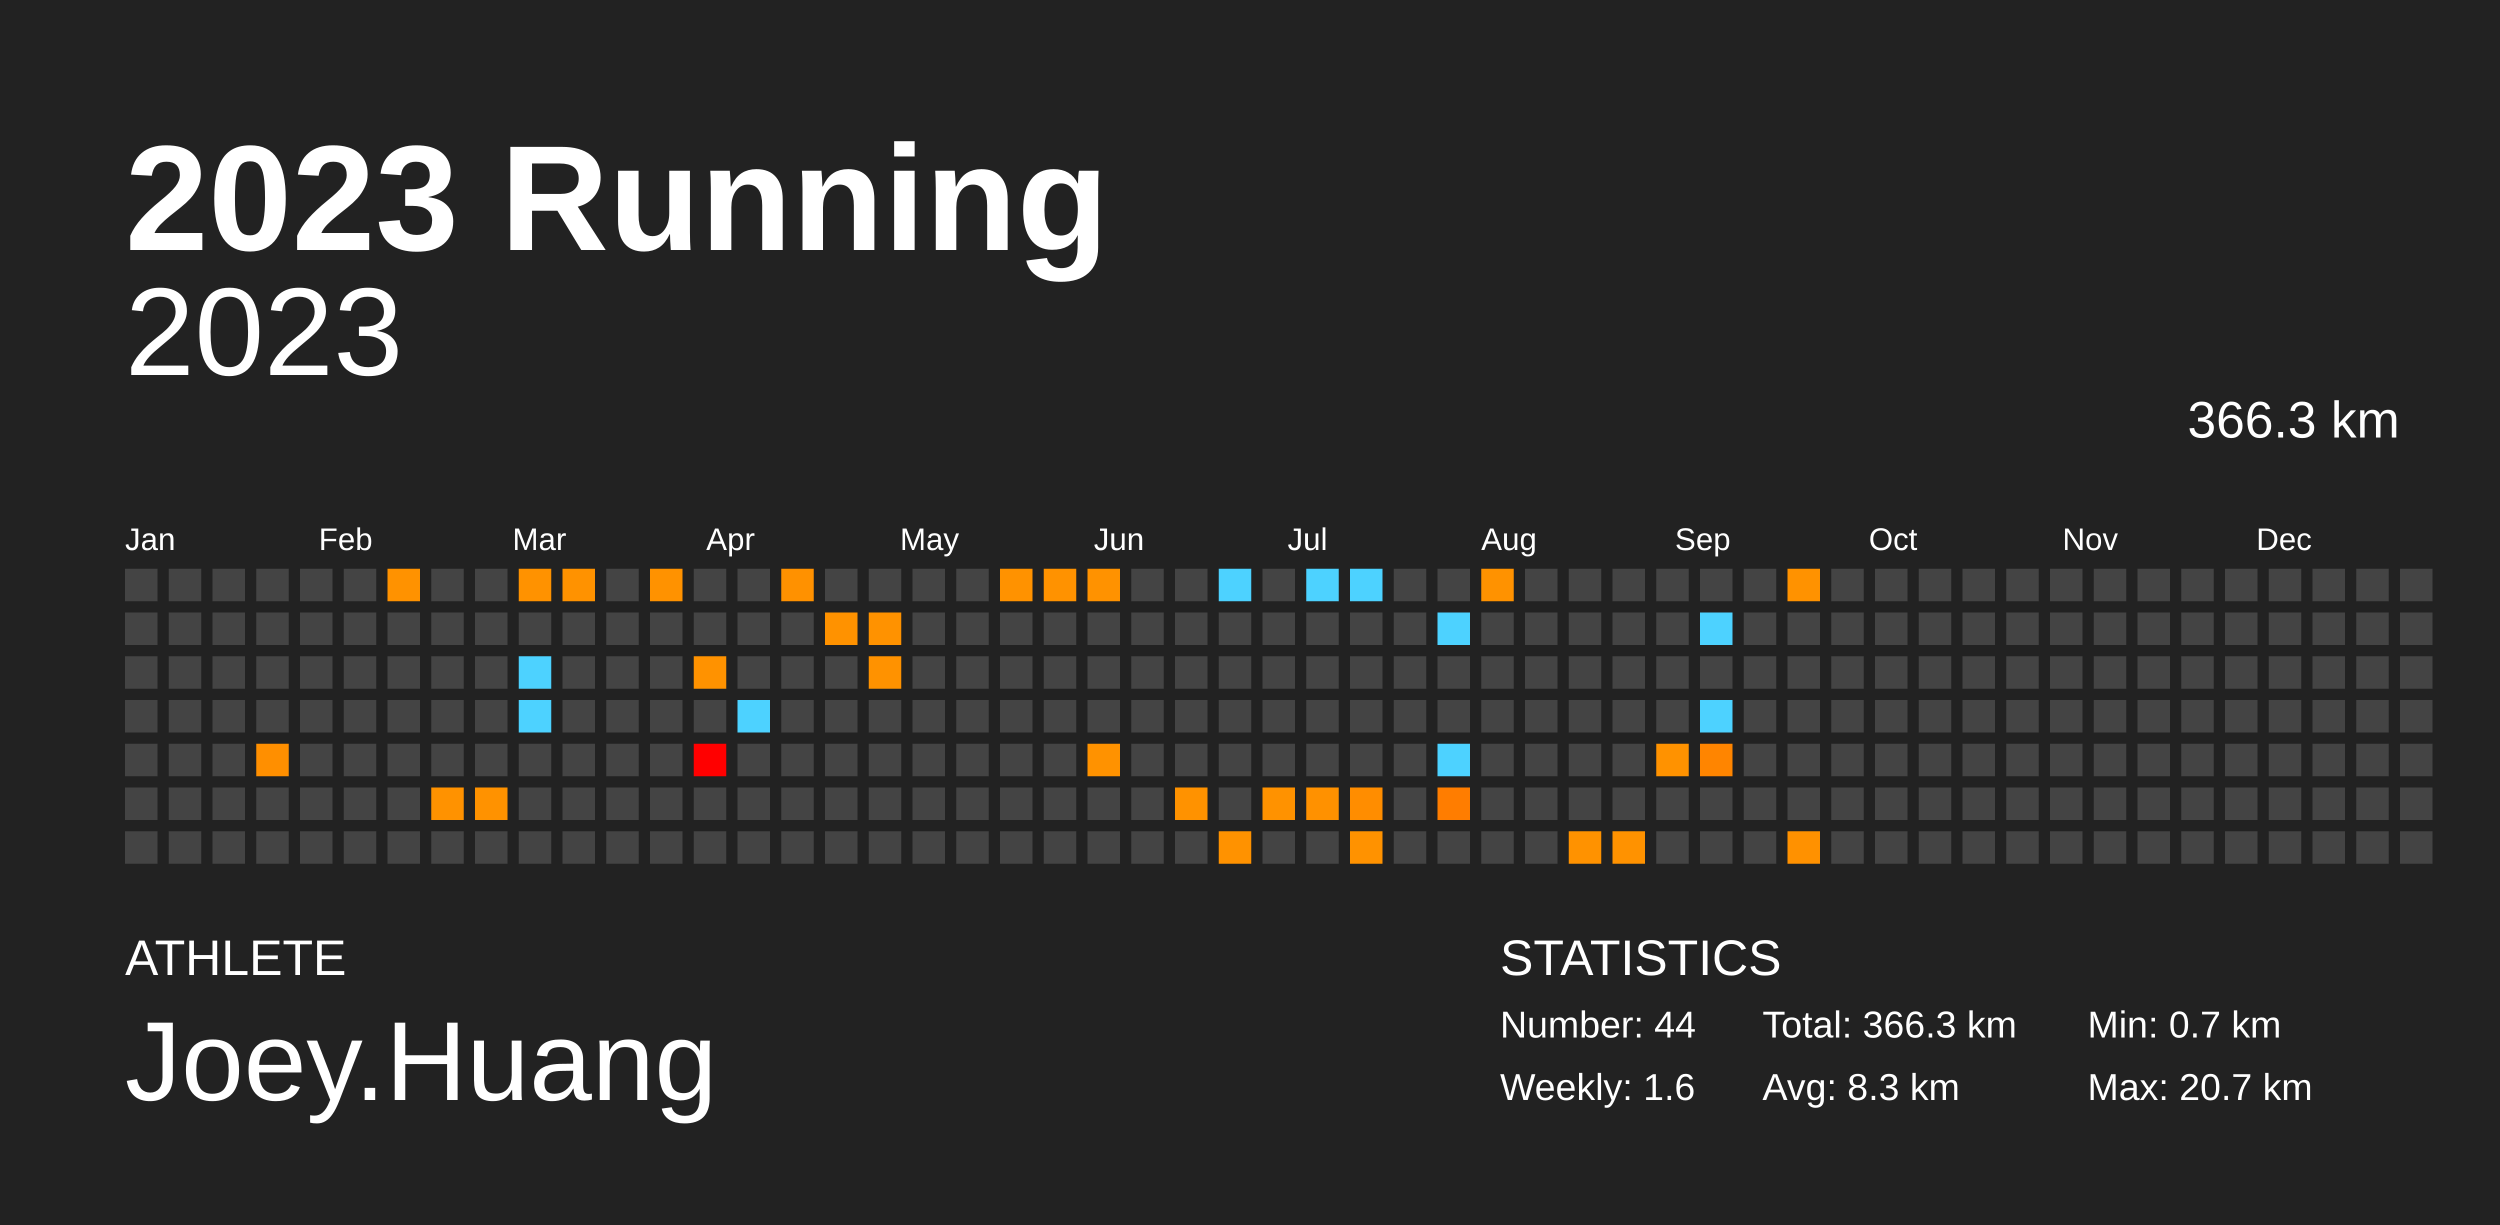
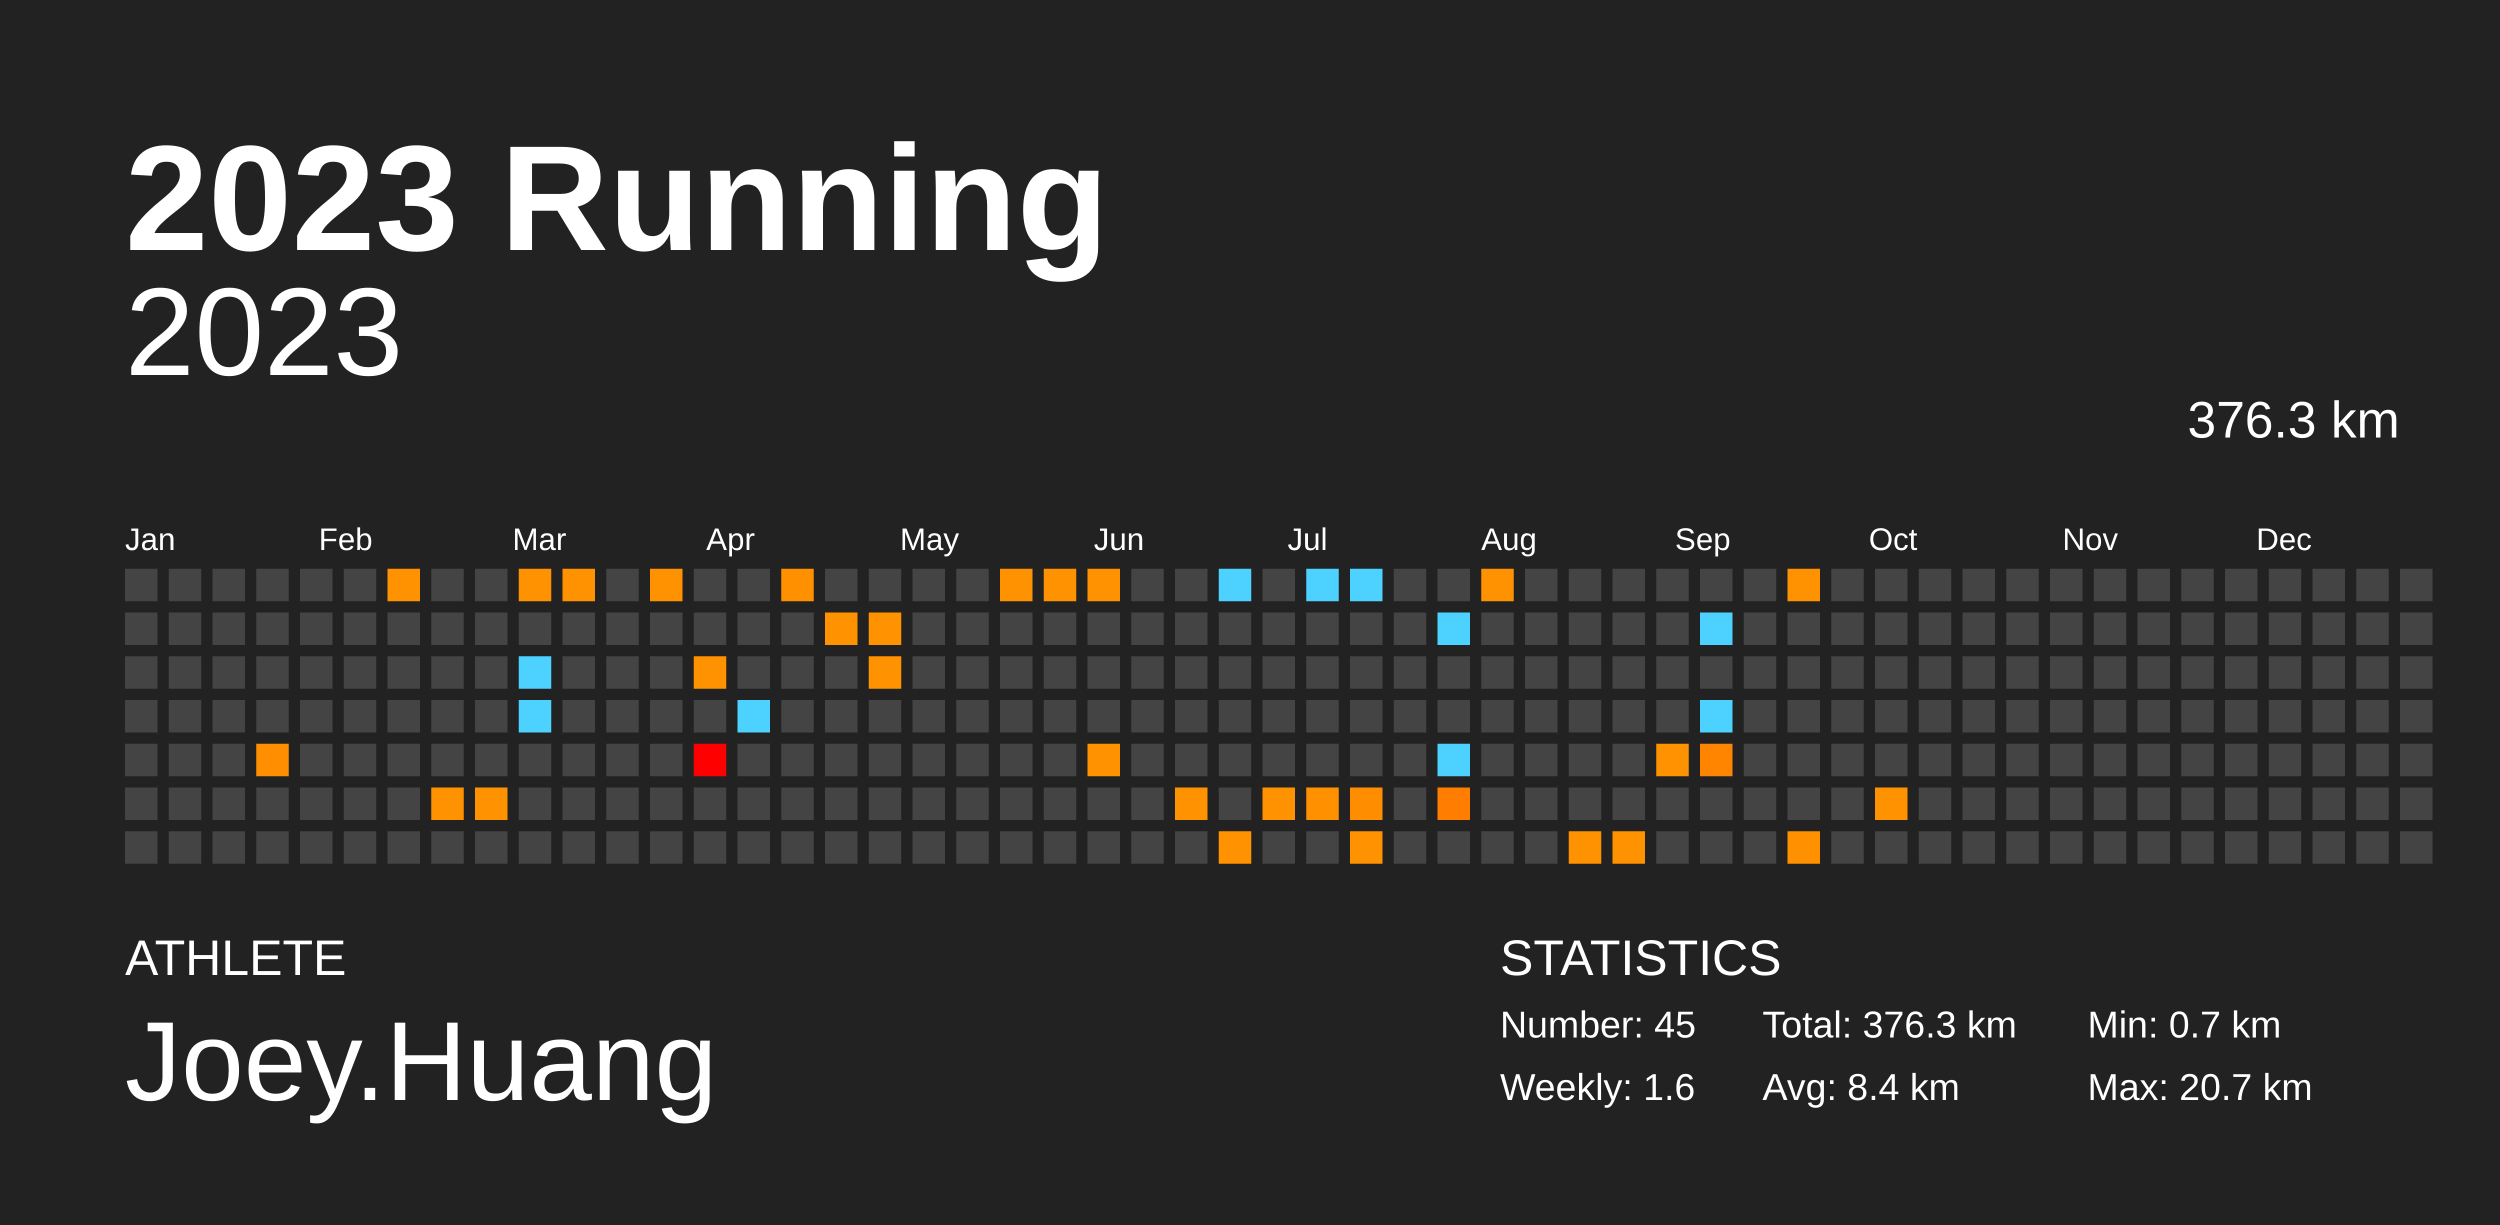
<svg xmlns="http://www.w3.org/2000/svg" baseProfile="full" height="98mm" version="1.1" viewBox="0,0,200,98" width="200mm">
  <defs />
  <rect fill="#222222" height="98" width="200" x="0" y="0" />
  <text fill="#FFFFFF" style="font-size:12px; font-family:Arial; font-weight:bold;" x="10" y="20">2023 Running</text>
  <text fill="#FFFFFF" style="font-size:4px; font-family:Arial" x="10" y="78">ATHLETE</text>
  <text fill="#FFFFFF" style="font-size:9px; font-family:Arial" x="10" y="88">Joey.Huang</text>
  <text fill="#FFFFFF" style="font-size:4px; font-family:Arial" x="120" y="78">STATISTICS</text>
-   <text fill="#FFFFFF" style="font-size:3px; font-family:Arial" x="120" y="83">Number: 44</text>
+   <text fill="#FFFFFF" style="font-size:3px; font-family:Arial" x="120" y="83">Number: 45</text>
  <text fill="#FFFFFF" style="font-size:3px; font-family:Arial" x="120" y="88">Weekly: 1.6</text>
-   <text fill="#FFFFFF" style="font-size:3px; font-family:Arial" x="141" y="83">Total: 366.3 km</text>
-   <text fill="#FFFFFF" style="font-size:3px; font-family:Arial" x="141" y="88">Avg: 8.3 km</text>
+   <text fill="#FFFFFF" style="font-size:3px; font-family:Arial" x="141" y="83">Total: 376.3 km</text>
+   <text fill="#FFFFFF" style="font-size:3px; font-family:Arial" x="141" y="88">Avg: 8.4 km</text>
  <text fill="#FFFFFF" style="font-size:3px; font-family:Arial" x="167" y="83">Min: 0.7 km</text>
  <text fill="#FFFFFF" style="font-size:3px; font-family:Arial" x="167" y="88">Max: 20.7 km</text>
  <text alignment-baseline="hanging" fill="#FFFFFF" style="font-size:10.0px; font-family:Arial;" x="10" y="30">2023</text>
-   <text alignment-baseline="hanging" fill="#FFFFFF" style="font-size:4.125px; font-family:Arial;" x="175" y="35">366.3 km</text>
+   <text alignment-baseline="hanging" fill="#FFFFFF" style="font-size:4.125px; font-family:Arial;" x="175" y="35">376.3 km</text>
  <text fill="#FFFFFF" style="font-size:2.5px; font-family:Arial" x="10.0" y="44">Jan</text>
  <text fill="#FFFFFF" style="font-size:2.5px; font-family:Arial" x="25.5" y="44">Feb</text>
  <text fill="#FFFFFF" style="font-size:2.5px; font-family:Arial" x="41.0" y="44">Mar</text>
  <text fill="#FFFFFF" style="font-size:2.5px; font-family:Arial" x="56.5" y="44">Apr</text>
  <text fill="#FFFFFF" style="font-size:2.5px; font-family:Arial" x="72.0" y="44">May</text>
  <text fill="#FFFFFF" style="font-size:2.5px; font-family:Arial" x="87.5" y="44">Jun</text>
  <text fill="#FFFFFF" style="font-size:2.5px; font-family:Arial" x="103.0" y="44">Jul</text>
  <text fill="#FFFFFF" style="font-size:2.5px; font-family:Arial" x="118.5" y="44">Aug</text>
  <text fill="#FFFFFF" style="font-size:2.5px; font-family:Arial" x="134.0" y="44">Sep</text>
  <text fill="#FFFFFF" style="font-size:2.5px; font-family:Arial" x="149.5" y="44">Oct</text>
  <text fill="#FFFFFF" style="font-size:2.5px; font-family:Arial" x="165.0" y="44">Nov</text>
  <text fill="#FFFFFF" style="font-size:2.5px; font-family:Arial" x="180.5" y="44">Dec</text>
  <rect fill="#444444" height="2.6" width="2.6" x="10.0" y="45.5" />
  <rect fill="#444444" height="2.6" width="2.6" x="10.0" y="49.0" />
  <rect fill="#444444" height="2.6" width="2.6" x="10.0" y="52.5" />
  <rect fill="#444444" height="2.6" width="2.6" x="10.0" y="56.0" />
  <rect fill="#444444" height="2.6" width="2.6" x="10.0" y="59.5" />
  <rect fill="#444444" height="2.6" width="2.6" x="10.0" y="63.0" />
  <rect fill="#444444" height="2.6" width="2.6" x="10.0" y="66.5" />
  <rect fill="#444444" height="2.6" width="2.6" x="13.5" y="45.5" />
  <rect fill="#444444" height="2.6" width="2.6" x="13.5" y="49.0" />
  <rect fill="#444444" height="2.6" width="2.6" x="13.5" y="52.5" />
  <rect fill="#444444" height="2.6" width="2.6" x="13.5" y="56.0" />
  <rect fill="#444444" height="2.6" width="2.6" x="13.5" y="59.5" />
  <rect fill="#444444" height="2.6" width="2.6" x="13.5" y="63.0" />
  <rect fill="#444444" height="2.6" width="2.6" x="13.5" y="66.5" />
  <rect fill="#444444" height="2.6" width="2.6" x="17.0" y="45.5" />
  <rect fill="#444444" height="2.6" width="2.6" x="17.0" y="49.0" />
  <rect fill="#444444" height="2.6" width="2.6" x="17.0" y="52.5" />
  <rect fill="#444444" height="2.6" width="2.6" x="17.0" y="56.0" />
  <rect fill="#444444" height="2.6" width="2.6" x="17.0" y="59.5" />
  <rect fill="#444444" height="2.6" width="2.6" x="17.0" y="63.0" />
  <rect fill="#444444" height="2.6" width="2.6" x="17.0" y="66.5" />
  <rect fill="#444444" height="2.6" width="2.6" x="20.5" y="45.5" />
  <rect fill="#444444" height="2.6" width="2.6" x="20.5" y="49.0" />
  <rect fill="#444444" height="2.6" width="2.6" x="20.5" y="52.5" />
  <rect fill="#444444" height="2.6" width="2.6" x="20.5" y="56.0" />
  <rect fill="#ff8f00" height="2.6" width="2.6" x="20.5" y="59.5" />
  <rect fill="#444444" height="2.6" width="2.6" x="20.5" y="63.0" />
  <rect fill="#444444" height="2.6" width="2.6" x="20.5" y="66.5" />
  <rect fill="#444444" height="2.6" width="2.6" x="24.0" y="45.5" />
  <rect fill="#444444" height="2.6" width="2.6" x="24.0" y="49.0" />
  <rect fill="#444444" height="2.6" width="2.6" x="24.0" y="52.5" />
  <rect fill="#444444" height="2.6" width="2.6" x="24.0" y="56.0" />
  <rect fill="#444444" height="2.6" width="2.6" x="24.0" y="59.5" />
  <rect fill="#444444" height="2.6" width="2.6" x="24.0" y="63.0" />
  <rect fill="#444444" height="2.6" width="2.6" x="24.0" y="66.5" />
  <rect fill="#444444" height="2.6" width="2.6" x="27.5" y="45.5" />
  <rect fill="#444444" height="2.6" width="2.6" x="27.5" y="49.0" />
  <rect fill="#444444" height="2.6" width="2.6" x="27.5" y="52.5" />
  <rect fill="#444444" height="2.6" width="2.6" x="27.5" y="56.0" />
  <rect fill="#444444" height="2.6" width="2.6" x="27.5" y="59.5" />
  <rect fill="#444444" height="2.6" width="2.6" x="27.5" y="63.0" />
  <rect fill="#444444" height="2.6" width="2.6" x="27.5" y="66.5" />
  <rect fill="#ff9200" height="2.6" width="2.6" x="31.0" y="45.5" />
  <rect fill="#444444" height="2.6" width="2.6" x="31.0" y="49.0" />
  <rect fill="#444444" height="2.6" width="2.6" x="31.0" y="52.5" />
  <rect fill="#444444" height="2.6" width="2.6" x="31.0" y="56.0" />
  <rect fill="#444444" height="2.6" width="2.6" x="31.0" y="59.5" />
  <rect fill="#444444" height="2.6" width="2.6" x="31.0" y="63.0" />
  <rect fill="#444444" height="2.6" width="2.6" x="31.0" y="66.5" />
  <rect fill="#444444" height="2.6" width="2.6" x="34.5" y="45.5" />
  <rect fill="#444444" height="2.6" width="2.6" x="34.5" y="49.0" />
  <rect fill="#444444" height="2.6" width="2.6" x="34.5" y="52.5" />
  <rect fill="#444444" height="2.6" width="2.6" x="34.5" y="56.0" />
  <rect fill="#444444" height="2.6" width="2.6" x="34.5" y="59.5" />
  <rect fill="#ff9200" height="2.6" width="2.6" x="34.5" y="63.0" />
  <rect fill="#444444" height="2.6" width="2.6" x="34.5" y="66.5" />
  <rect fill="#444444" height="2.6" width="2.6" x="38.0" y="45.5" />
  <rect fill="#444444" height="2.6" width="2.6" x="38.0" y="49.0" />
  <rect fill="#444444" height="2.6" width="2.6" x="38.0" y="52.5" />
  <rect fill="#444444" height="2.6" width="2.6" x="38.0" y="56.0" />
  <rect fill="#444444" height="2.6" width="2.6" x="38.0" y="59.5" />
  <rect fill="#ff9200" height="2.6" width="2.6" x="38.0" y="63.0" />
  <rect fill="#444444" height="2.6" width="2.6" x="38.0" y="66.5" />
  <rect fill="#ff9200" height="2.6" width="2.6" x="41.5" y="45.5" />
  <rect fill="#444444" height="2.6" width="2.6" x="41.5" y="49.0" />
  <rect fill="#4dd2ff" height="2.6" width="2.6" x="41.5" y="52.5" />
  <rect fill="#4dd2ff" height="2.6" width="2.6" x="41.5" y="56.0" />
  <rect fill="#444444" height="2.6" width="2.6" x="41.5" y="59.5" />
  <rect fill="#444444" height="2.6" width="2.6" x="41.5" y="63.0" />
  <rect fill="#444444" height="2.6" width="2.6" x="41.5" y="66.5" />
  <rect fill="#ff9200" height="2.6" width="2.6" x="45.0" y="45.5" />
  <rect fill="#444444" height="2.6" width="2.6" x="45.0" y="49.0" />
  <rect fill="#444444" height="2.6" width="2.6" x="45.0" y="52.5" />
  <rect fill="#444444" height="2.6" width="2.6" x="45.0" y="56.0" />
  <rect fill="#444444" height="2.6" width="2.6" x="45.0" y="59.5" />
  <rect fill="#444444" height="2.6" width="2.6" x="45.0" y="63.0" />
  <rect fill="#444444" height="2.6" width="2.6" x="45.0" y="66.5" />
  <rect fill="#444444" height="2.6" width="2.6" x="48.5" y="45.5" />
  <rect fill="#444444" height="2.6" width="2.6" x="48.5" y="49.0" />
  <rect fill="#444444" height="2.6" width="2.6" x="48.5" y="52.5" />
  <rect fill="#444444" height="2.6" width="2.6" x="48.5" y="56.0" />
  <rect fill="#444444" height="2.6" width="2.6" x="48.5" y="59.5" />
  <rect fill="#444444" height="2.6" width="2.6" x="48.5" y="63.0" />
  <rect fill="#444444" height="2.6" width="2.6" x="48.5" y="66.5" />
  <rect fill="#ff9200" height="2.6" width="2.6" x="52.0" y="45.5" />
  <rect fill="#444444" height="2.6" width="2.6" x="52.0" y="49.0" />
  <rect fill="#444444" height="2.6" width="2.6" x="52.0" y="52.5" />
  <rect fill="#444444" height="2.6" width="2.6" x="52.0" y="56.0" />
  <rect fill="#444444" height="2.6" width="2.6" x="52.0" y="59.5" />
  <rect fill="#444444" height="2.6" width="2.6" x="52.0" y="63.0" />
  <rect fill="#444444" height="2.6" width="2.6" x="52.0" y="66.5" />
  <rect fill="#444444" height="2.6" width="2.6" x="55.5" y="45.5" />
  <rect fill="#444444" height="2.6" width="2.6" x="55.5" y="49.0" />
  <rect fill="#ff9200" height="2.6" width="2.6" x="55.5" y="52.5" />
  <rect fill="#444444" height="2.6" width="2.6" x="55.5" y="56.0" />
  <rect fill="red" height="2.6" width="2.6" x="55.5" y="59.5" />
  <rect fill="#444444" height="2.6" width="2.6" x="55.5" y="63.0" />
  <rect fill="#444444" height="2.6" width="2.6" x="55.5" y="66.5" />
  <rect fill="#444444" height="2.6" width="2.6" x="59.0" y="45.5" />
  <rect fill="#444444" height="2.6" width="2.6" x="59.0" y="49.0" />
  <rect fill="#444444" height="2.6" width="2.6" x="59.0" y="52.5" />
  <rect fill="#4dd2ff" height="2.6" width="2.6" x="59.0" y="56.0" />
  <rect fill="#444444" height="2.6" width="2.6" x="59.0" y="59.5" />
  <rect fill="#444444" height="2.6" width="2.6" x="59.0" y="63.0" />
  <rect fill="#444444" height="2.6" width="2.6" x="59.0" y="66.5" />
  <rect fill="#ff9100" height="2.6" width="2.6" x="62.5" y="45.5" />
  <rect fill="#444444" height="2.6" width="2.6" x="62.5" y="49.0" />
  <rect fill="#444444" height="2.6" width="2.6" x="62.5" y="52.5" />
  <rect fill="#444444" height="2.6" width="2.6" x="62.5" y="56.0" />
  <rect fill="#444444" height="2.6" width="2.6" x="62.5" y="59.5" />
  <rect fill="#444444" height="2.6" width="2.6" x="62.5" y="63.0" />
  <rect fill="#444444" height="2.6" width="2.6" x="62.5" y="66.5" />
  <rect fill="#444444" height="2.6" width="2.6" x="66.0" y="45.5" />
  <rect fill="#ff9200" height="2.6" width="2.6" x="66.0" y="49.0" />
  <rect fill="#444444" height="2.6" width="2.6" x="66.0" y="52.5" />
  <rect fill="#444444" height="2.6" width="2.6" x="66.0" y="56.0" />
  <rect fill="#444444" height="2.6" width="2.6" x="66.0" y="59.5" />
  <rect fill="#444444" height="2.6" width="2.6" x="66.0" y="63.0" />
  <rect fill="#444444" height="2.6" width="2.6" x="66.0" y="66.5" />
  <rect fill="#444444" height="2.6" width="2.6" x="69.5" y="45.5" />
  <rect fill="#ff9200" height="2.6" width="2.6" x="69.5" y="49.0" />
  <rect fill="#ff9200" height="2.6" width="2.6" x="69.5" y="52.5" />
  <rect fill="#444444" height="2.6" width="2.6" x="69.5" y="56.0" />
  <rect fill="#444444" height="2.6" width="2.6" x="69.5" y="59.5" />
  <rect fill="#444444" height="2.6" width="2.6" x="69.5" y="63.0" />
  <rect fill="#444444" height="2.6" width="2.6" x="69.5" y="66.5" />
  <rect fill="#444444" height="2.6" width="2.6" x="73.0" y="45.5" />
  <rect fill="#444444" height="2.6" width="2.6" x="73.0" y="49.0" />
  <rect fill="#444444" height="2.6" width="2.6" x="73.0" y="52.5" />
  <rect fill="#444444" height="2.6" width="2.6" x="73.0" y="56.0" />
  <rect fill="#444444" height="2.6" width="2.6" x="73.0" y="59.5" />
  <rect fill="#444444" height="2.6" width="2.6" x="73.0" y="63.0" />
  <rect fill="#444444" height="2.6" width="2.6" x="73.0" y="66.5" />
  <rect fill="#444444" height="2.6" width="2.6" x="76.5" y="45.5" />
  <rect fill="#444444" height="2.6" width="2.6" x="76.5" y="49.0" />
  <rect fill="#444444" height="2.6" width="2.6" x="76.5" y="52.5" />
  <rect fill="#444444" height="2.6" width="2.6" x="76.5" y="56.0" />
  <rect fill="#444444" height="2.6" width="2.6" x="76.5" y="59.5" />
  <rect fill="#444444" height="2.6" width="2.6" x="76.5" y="63.0" />
  <rect fill="#444444" height="2.6" width="2.6" x="76.5" y="66.5" />
  <rect fill="#ff9200" height="2.6" width="2.6" x="80.0" y="45.5" />
  <rect fill="#444444" height="2.6" width="2.6" x="80.0" y="49.0" />
  <rect fill="#444444" height="2.6" width="2.6" x="80.0" y="52.5" />
  <rect fill="#444444" height="2.6" width="2.6" x="80.0" y="56.0" />
  <rect fill="#444444" height="2.6" width="2.6" x="80.0" y="59.5" />
  <rect fill="#444444" height="2.6" width="2.6" x="80.0" y="63.0" />
  <rect fill="#444444" height="2.6" width="2.6" x="80.0" y="66.5" />
  <rect fill="#ff9200" height="2.6" width="2.6" x="83.5" y="45.5" />
  <rect fill="#444444" height="2.6" width="2.6" x="83.5" y="49.0" />
  <rect fill="#444444" height="2.6" width="2.6" x="83.5" y="52.5" />
  <rect fill="#444444" height="2.6" width="2.6" x="83.5" y="56.0" />
  <rect fill="#444444" height="2.6" width="2.6" x="83.5" y="59.5" />
  <rect fill="#444444" height="2.6" width="2.6" x="83.5" y="63.0" />
  <rect fill="#444444" height="2.6" width="2.6" x="83.5" y="66.5" />
  <rect fill="#ff9200" height="2.6" width="2.6" x="87.0" y="45.5" />
  <rect fill="#444444" height="2.6" width="2.6" x="87.0" y="49.0" />
  <rect fill="#444444" height="2.6" width="2.6" x="87.0" y="52.5" />
  <rect fill="#444444" height="2.6" width="2.6" x="87.0" y="56.0" />
  <rect fill="#ff9200" height="2.6" width="2.6" x="87.0" y="59.5" />
  <rect fill="#444444" height="2.6" width="2.6" x="87.0" y="63.0" />
  <rect fill="#444444" height="2.6" width="2.6" x="87.0" y="66.5" />
  <rect fill="#444444" height="2.6" width="2.6" x="90.5" y="45.5" />
  <rect fill="#444444" height="2.6" width="2.6" x="90.5" y="49.0" />
  <rect fill="#444444" height="2.6" width="2.6" x="90.5" y="52.5" />
  <rect fill="#444444" height="2.6" width="2.6" x="90.5" y="56.0" />
  <rect fill="#444444" height="2.6" width="2.6" x="90.5" y="59.5" />
  <rect fill="#444444" height="2.6" width="2.6" x="90.5" y="63.0" />
  <rect fill="#444444" height="2.6" width="2.6" x="90.5" y="66.5" />
  <rect fill="#444444" height="2.6" width="2.6" x="94.0" y="45.5" />
  <rect fill="#444444" height="2.6" width="2.6" x="94.0" y="49.0" />
  <rect fill="#444444" height="2.6" width="2.6" x="94.0" y="52.5" />
  <rect fill="#444444" height="2.6" width="2.6" x="94.0" y="56.0" />
  <rect fill="#444444" height="2.6" width="2.6" x="94.0" y="59.5" />
  <rect fill="#ff9200" height="2.6" width="2.6" x="94.0" y="63.0" />
  <rect fill="#444444" height="2.6" width="2.6" x="94.0" y="66.5" />
  <rect fill="#4dd2ff" height="2.6" width="2.6" x="97.5" y="45.5" />
  <rect fill="#444444" height="2.6" width="2.6" x="97.5" y="49.0" />
  <rect fill="#444444" height="2.6" width="2.6" x="97.5" y="52.5" />
  <rect fill="#444444" height="2.6" width="2.6" x="97.5" y="56.0" />
  <rect fill="#444444" height="2.6" width="2.6" x="97.5" y="59.5" />
  <rect fill="#444444" height="2.6" width="2.6" x="97.5" y="63.0" />
  <rect fill="#ff9200" height="2.6" width="2.6" x="97.5" y="66.5" />
  <rect fill="#444444" height="2.6" width="2.6" x="101.0" y="45.5" />
  <rect fill="#444444" height="2.6" width="2.6" x="101.0" y="49.0" />
  <rect fill="#444444" height="2.6" width="2.6" x="101.0" y="52.5" />
  <rect fill="#444444" height="2.6" width="2.6" x="101.0" y="56.0" />
  <rect fill="#444444" height="2.6" width="2.6" x="101.0" y="59.5" />
  <rect fill="#ff9200" height="2.6" width="2.6" x="101.0" y="63.0" />
  <rect fill="#444444" height="2.6" width="2.6" x="101.0" y="66.5" />
  <rect fill="#4dd2ff" height="2.6" width="2.6" x="104.5" y="45.5" />
  <rect fill="#444444" height="2.6" width="2.6" x="104.5" y="49.0" />
  <rect fill="#444444" height="2.6" width="2.6" x="104.5" y="52.5" />
  <rect fill="#444444" height="2.6" width="2.6" x="104.5" y="56.0" />
  <rect fill="#444444" height="2.6" width="2.6" x="104.5" y="59.5" />
  <rect fill="#ff9100" height="2.6" width="2.6" x="104.5" y="63.0" />
  <rect fill="#444444" height="2.6" width="2.6" x="104.5" y="66.5" />
  <rect fill="#4dd2ff" height="2.6" width="2.6" x="108.0" y="45.5" />
  <rect fill="#444444" height="2.6" width="2.6" x="108.0" y="49.0" />
  <rect fill="#444444" height="2.6" width="2.6" x="108.0" y="52.5" />
  <rect fill="#444444" height="2.6" width="2.6" x="108.0" y="56.0" />
  <rect fill="#444444" height="2.6" width="2.6" x="108.0" y="59.5" />
  <rect fill="#ff8d00" height="2.6" width="2.6" x="108.0" y="63.0" />
  <rect fill="#ff9200" height="2.6" width="2.6" x="108.0" y="66.5" />
  <rect fill="#444444" height="2.6" width="2.6" x="111.5" y="45.5" />
  <rect fill="#444444" height="2.6" width="2.6" x="111.5" y="49.0" />
  <rect fill="#444444" height="2.6" width="2.6" x="111.5" y="52.5" />
  <rect fill="#444444" height="2.6" width="2.6" x="111.5" y="56.0" />
  <rect fill="#444444" height="2.6" width="2.6" x="111.5" y="59.5" />
  <rect fill="#444444" height="2.6" width="2.6" x="111.5" y="63.0" />
  <rect fill="#444444" height="2.6" width="2.6" x="111.5" y="66.5" />
  <rect fill="#444444" height="2.6" width="2.6" x="115.0" y="45.5" />
  <rect fill="#4dd2ff" height="2.6" width="2.6" x="115.0" y="49.0" />
  <rect fill="#444444" height="2.6" width="2.6" x="115.0" y="52.5" />
  <rect fill="#444444" height="2.6" width="2.6" x="115.0" y="56.0" />
  <rect fill="#4dd2ff" height="2.6" width="2.6" x="115.0" y="59.5" />
  <rect fill="#ff7d00" height="2.6" width="2.6" x="115.0" y="63.0" />
  <rect fill="#444444" height="2.6" width="2.6" x="115.0" y="66.5" />
  <rect fill="#ff9200" height="2.6" width="2.6" x="118.5" y="45.5" />
  <rect fill="#444444" height="2.6" width="2.6" x="118.5" y="49.0" />
  <rect fill="#444444" height="2.6" width="2.6" x="118.5" y="52.5" />
  <rect fill="#444444" height="2.6" width="2.6" x="118.5" y="56.0" />
  <rect fill="#444444" height="2.6" width="2.6" x="118.5" y="59.5" />
  <rect fill="#444444" height="2.6" width="2.6" x="118.5" y="63.0" />
  <rect fill="#444444" height="2.6" width="2.6" x="118.5" y="66.5" />
  <rect fill="#444444" height="2.6" width="2.6" x="122.0" y="45.5" />
  <rect fill="#444444" height="2.6" width="2.6" x="122.0" y="49.0" />
  <rect fill="#444444" height="2.6" width="2.6" x="122.0" y="52.5" />
  <rect fill="#444444" height="2.6" width="2.6" x="122.0" y="56.0" />
  <rect fill="#444444" height="2.6" width="2.6" x="122.0" y="59.5" />
  <rect fill="#444444" height="2.6" width="2.6" x="122.0" y="63.0" />
  <rect fill="#444444" height="2.6" width="2.6" x="122.0" y="66.5" />
  <rect fill="#444444" height="2.6" width="2.6" x="125.5" y="45.5" />
  <rect fill="#444444" height="2.6" width="2.6" x="125.5" y="49.0" />
  <rect fill="#444444" height="2.6" width="2.6" x="125.5" y="52.5" />
  <rect fill="#444444" height="2.6" width="2.6" x="125.5" y="56.0" />
  <rect fill="#444444" height="2.6" width="2.6" x="125.5" y="59.5" />
  <rect fill="#444444" height="2.6" width="2.6" x="125.5" y="63.0" />
  <rect fill="#ff9200" height="2.6" width="2.6" x="125.5" y="66.5" />
  <rect fill="#444444" height="2.6" width="2.6" x="129.0" y="45.5" />
  <rect fill="#444444" height="2.6" width="2.6" x="129.0" y="49.0" />
  <rect fill="#444444" height="2.6" width="2.6" x="129.0" y="52.5" />
  <rect fill="#444444" height="2.6" width="2.6" x="129.0" y="56.0" />
  <rect fill="#444444" height="2.6" width="2.6" x="129.0" y="59.5" />
  <rect fill="#444444" height="2.6" width="2.6" x="129.0" y="63.0" />
  <rect fill="#ff9200" height="2.6" width="2.6" x="129.0" y="66.5" />
  <rect fill="#444444" height="2.6" width="2.6" x="132.5" y="45.5" />
  <rect fill="#444444" height="2.6" width="2.6" x="132.5" y="49.0" />
  <rect fill="#444444" height="2.6" width="2.6" x="132.5" y="52.5" />
  <rect fill="#444444" height="2.6" width="2.6" x="132.5" y="56.0" />
  <rect fill="#ff9200" height="2.6" width="2.6" x="132.5" y="59.5" />
  <rect fill="#444444" height="2.6" width="2.6" x="132.5" y="63.0" />
  <rect fill="#444444" height="2.6" width="2.6" x="132.5" y="66.5" />
  <rect fill="#444444" height="2.6" width="2.6" x="136.0" y="45.5" />
  <rect fill="#4dd2ff" height="2.6" width="2.6" x="136.0" y="49.0" />
  <rect fill="#444444" height="2.6" width="2.6" x="136.0" y="52.5" />
  <rect fill="#4dd2ff" height="2.6" width="2.6" x="136.0" y="56.0" />
  <rect fill="#ff8500" height="2.6" width="2.6" x="136.0" y="59.5" />
  <rect fill="#444444" height="2.6" width="2.6" x="136.0" y="63.0" />
  <rect fill="#444444" height="2.6" width="2.6" x="136.0" y="66.5" />
  <rect fill="#444444" height="2.6" width="2.6" x="139.5" y="45.5" />
  <rect fill="#444444" height="2.6" width="2.6" x="139.5" y="49.0" />
  <rect fill="#444444" height="2.6" width="2.6" x="139.5" y="52.5" />
  <rect fill="#444444" height="2.6" width="2.6" x="139.5" y="56.0" />
  <rect fill="#444444" height="2.6" width="2.6" x="139.5" y="59.5" />
  <rect fill="#444444" height="2.6" width="2.6" x="139.5" y="63.0" />
  <rect fill="#444444" height="2.6" width="2.6" x="139.5" y="66.5" />
  <rect fill="#ff9200" height="2.6" width="2.6" x="143.0" y="45.5" />
  <rect fill="#444444" height="2.6" width="2.6" x="143.0" y="49.0" />
  <rect fill="#444444" height="2.6" width="2.6" x="143.0" y="52.5" />
  <rect fill="#444444" height="2.6" width="2.6" x="143.0" y="56.0" />
  <rect fill="#444444" height="2.6" width="2.6" x="143.0" y="59.5" />
  <rect fill="#444444" height="2.6" width="2.6" x="143.0" y="63.0" />
  <rect fill="#ff9100" height="2.6" width="2.6" x="143.0" y="66.5" />
  <rect fill="#444444" height="2.6" width="2.6" x="146.5" y="45.5" />
  <rect fill="#444444" height="2.6" width="2.6" x="146.5" y="49.0" />
  <rect fill="#444444" height="2.6" width="2.6" x="146.5" y="52.5" />
  <rect fill="#444444" height="2.6" width="2.6" x="146.5" y="56.0" />
  <rect fill="#444444" height="2.6" width="2.6" x="146.5" y="59.5" />
  <rect fill="#444444" height="2.6" width="2.6" x="146.5" y="63.0" />
  <rect fill="#444444" height="2.6" width="2.6" x="146.5" y="66.5" />
  <rect fill="#444444" height="2.6" width="2.6" x="150.0" y="45.5" />
  <rect fill="#444444" height="2.6" width="2.6" x="150.0" y="49.0" />
  <rect fill="#444444" height="2.6" width="2.6" x="150.0" y="52.5" />
  <rect fill="#444444" height="2.6" width="2.6" x="150.0" y="56.0" />
  <rect fill="#444444" height="2.6" width="2.6" x="150.0" y="59.5" />
-   <rect fill="#444444" height="2.6" width="2.6" x="150.0" y="63.0" />
+   <rect fill="#ff9200" height="2.6" width="2.6" x="150.0" y="63.0" />
  <rect fill="#444444" height="2.6" width="2.6" x="150.0" y="66.5" />
  <rect fill="#444444" height="2.6" width="2.6" x="153.5" y="45.5" />
  <rect fill="#444444" height="2.6" width="2.6" x="153.5" y="49.0" />
  <rect fill="#444444" height="2.6" width="2.6" x="153.5" y="52.5" />
  <rect fill="#444444" height="2.6" width="2.6" x="153.5" y="56.0" />
  <rect fill="#444444" height="2.6" width="2.6" x="153.5" y="59.5" />
  <rect fill="#444444" height="2.6" width="2.6" x="153.5" y="63.0" />
  <rect fill="#444444" height="2.6" width="2.6" x="153.5" y="66.5" />
  <rect fill="#444444" height="2.6" width="2.6" x="157.0" y="45.5" />
  <rect fill="#444444" height="2.6" width="2.6" x="157.0" y="49.0" />
  <rect fill="#444444" height="2.6" width="2.6" x="157.0" y="52.5" />
  <rect fill="#444444" height="2.6" width="2.6" x="157.0" y="56.0" />
  <rect fill="#444444" height="2.6" width="2.6" x="157.0" y="59.5" />
  <rect fill="#444444" height="2.6" width="2.6" x="157.0" y="63.0" />
  <rect fill="#444444" height="2.6" width="2.6" x="157.0" y="66.5" />
  <rect fill="#444444" height="2.6" width="2.6" x="160.5" y="45.5" />
  <rect fill="#444444" height="2.6" width="2.6" x="160.5" y="49.0" />
  <rect fill="#444444" height="2.6" width="2.6" x="160.5" y="52.5" />
  <rect fill="#444444" height="2.6" width="2.6" x="160.5" y="56.0" />
  <rect fill="#444444" height="2.6" width="2.6" x="160.5" y="59.5" />
  <rect fill="#444444" height="2.6" width="2.6" x="160.5" y="63.0" />
  <rect fill="#444444" height="2.6" width="2.6" x="160.5" y="66.5" />
  <rect fill="#444444" height="2.6" width="2.6" x="164.0" y="45.5" />
  <rect fill="#444444" height="2.6" width="2.6" x="164.0" y="49.0" />
  <rect fill="#444444" height="2.6" width="2.6" x="164.0" y="52.5" />
  <rect fill="#444444" height="2.6" width="2.6" x="164.0" y="56.0" />
  <rect fill="#444444" height="2.6" width="2.6" x="164.0" y="59.5" />
  <rect fill="#444444" height="2.6" width="2.6" x="164.0" y="63.0" />
  <rect fill="#444444" height="2.6" width="2.6" x="164.0" y="66.5" />
  <rect fill="#444444" height="2.6" width="2.6" x="167.5" y="45.5" />
  <rect fill="#444444" height="2.6" width="2.6" x="167.5" y="49.0" />
  <rect fill="#444444" height="2.6" width="2.6" x="167.5" y="52.5" />
  <rect fill="#444444" height="2.6" width="2.6" x="167.5" y="56.0" />
  <rect fill="#444444" height="2.6" width="2.6" x="167.5" y="59.5" />
  <rect fill="#444444" height="2.6" width="2.6" x="167.5" y="63.0" />
  <rect fill="#444444" height="2.6" width="2.6" x="167.5" y="66.5" />
  <rect fill="#444444" height="2.6" width="2.6" x="171.0" y="45.5" />
  <rect fill="#444444" height="2.6" width="2.6" x="171.0" y="49.0" />
  <rect fill="#444444" height="2.6" width="2.6" x="171.0" y="52.5" />
  <rect fill="#444444" height="2.6" width="2.6" x="171.0" y="56.0" />
  <rect fill="#444444" height="2.6" width="2.6" x="171.0" y="59.5" />
  <rect fill="#444444" height="2.6" width="2.6" x="171.0" y="63.0" />
  <rect fill="#444444" height="2.6" width="2.6" x="171.0" y="66.5" />
  <rect fill="#444444" height="2.6" width="2.6" x="174.5" y="45.5" />
  <rect fill="#444444" height="2.6" width="2.6" x="174.5" y="49.0" />
  <rect fill="#444444" height="2.6" width="2.6" x="174.5" y="52.5" />
  <rect fill="#444444" height="2.6" width="2.6" x="174.5" y="56.0" />
  <rect fill="#444444" height="2.6" width="2.6" x="174.5" y="59.5" />
  <rect fill="#444444" height="2.6" width="2.6" x="174.5" y="63.0" />
  <rect fill="#444444" height="2.6" width="2.6" x="174.5" y="66.5" />
  <rect fill="#444444" height="2.6" width="2.6" x="178.0" y="45.5" />
  <rect fill="#444444" height="2.6" width="2.6" x="178.0" y="49.0" />
  <rect fill="#444444" height="2.6" width="2.6" x="178.0" y="52.5" />
  <rect fill="#444444" height="2.6" width="2.6" x="178.0" y="56.0" />
  <rect fill="#444444" height="2.6" width="2.6" x="178.0" y="59.5" />
  <rect fill="#444444" height="2.6" width="2.6" x="178.0" y="63.0" />
  <rect fill="#444444" height="2.6" width="2.6" x="178.0" y="66.5" />
  <rect fill="#444444" height="2.6" width="2.6" x="181.5" y="45.5" />
  <rect fill="#444444" height="2.6" width="2.6" x="181.5" y="49.0" />
  <rect fill="#444444" height="2.6" width="2.6" x="181.5" y="52.5" />
  <rect fill="#444444" height="2.6" width="2.6" x="181.5" y="56.0" />
  <rect fill="#444444" height="2.6" width="2.6" x="181.5" y="59.5" />
  <rect fill="#444444" height="2.6" width="2.6" x="181.5" y="63.0" />
  <rect fill="#444444" height="2.6" width="2.6" x="181.5" y="66.5" />
  <rect fill="#444444" height="2.6" width="2.6" x="185.0" y="45.5" />
  <rect fill="#444444" height="2.6" width="2.6" x="185.0" y="49.0" />
  <rect fill="#444444" height="2.6" width="2.6" x="185.0" y="52.5" />
  <rect fill="#444444" height="2.6" width="2.6" x="185.0" y="56.0" />
  <rect fill="#444444" height="2.6" width="2.6" x="185.0" y="59.5" />
  <rect fill="#444444" height="2.6" width="2.6" x="185.0" y="63.0" />
  <rect fill="#444444" height="2.6" width="2.6" x="185.0" y="66.5" />
  <rect fill="#444444" height="2.6" width="2.6" x="188.5" y="45.5" />
  <rect fill="#444444" height="2.6" width="2.6" x="188.5" y="49.0" />
  <rect fill="#444444" height="2.6" width="2.6" x="188.5" y="52.5" />
  <rect fill="#444444" height="2.6" width="2.6" x="188.5" y="56.0" />
  <rect fill="#444444" height="2.6" width="2.6" x="188.5" y="59.5" />
  <rect fill="#444444" height="2.6" width="2.6" x="188.5" y="63.0" />
  <rect fill="#444444" height="2.6" width="2.6" x="188.5" y="66.5" />
  <rect fill="#444444" height="2.6" width="2.6" x="192.0" y="45.5" />
  <rect fill="#444444" height="2.6" width="2.6" x="192.0" y="49.0" />
  <rect fill="#444444" height="2.6" width="2.6" x="192.0" y="52.5" />
  <rect fill="#444444" height="2.6" width="2.6" x="192.0" y="56.0" />
  <rect fill="#444444" height="2.6" width="2.6" x="192.0" y="59.5" />
  <rect fill="#444444" height="2.6" width="2.6" x="192.0" y="63.0" />
  <rect fill="#444444" height="2.6" width="2.6" x="192.0" y="66.5" />
</svg>
